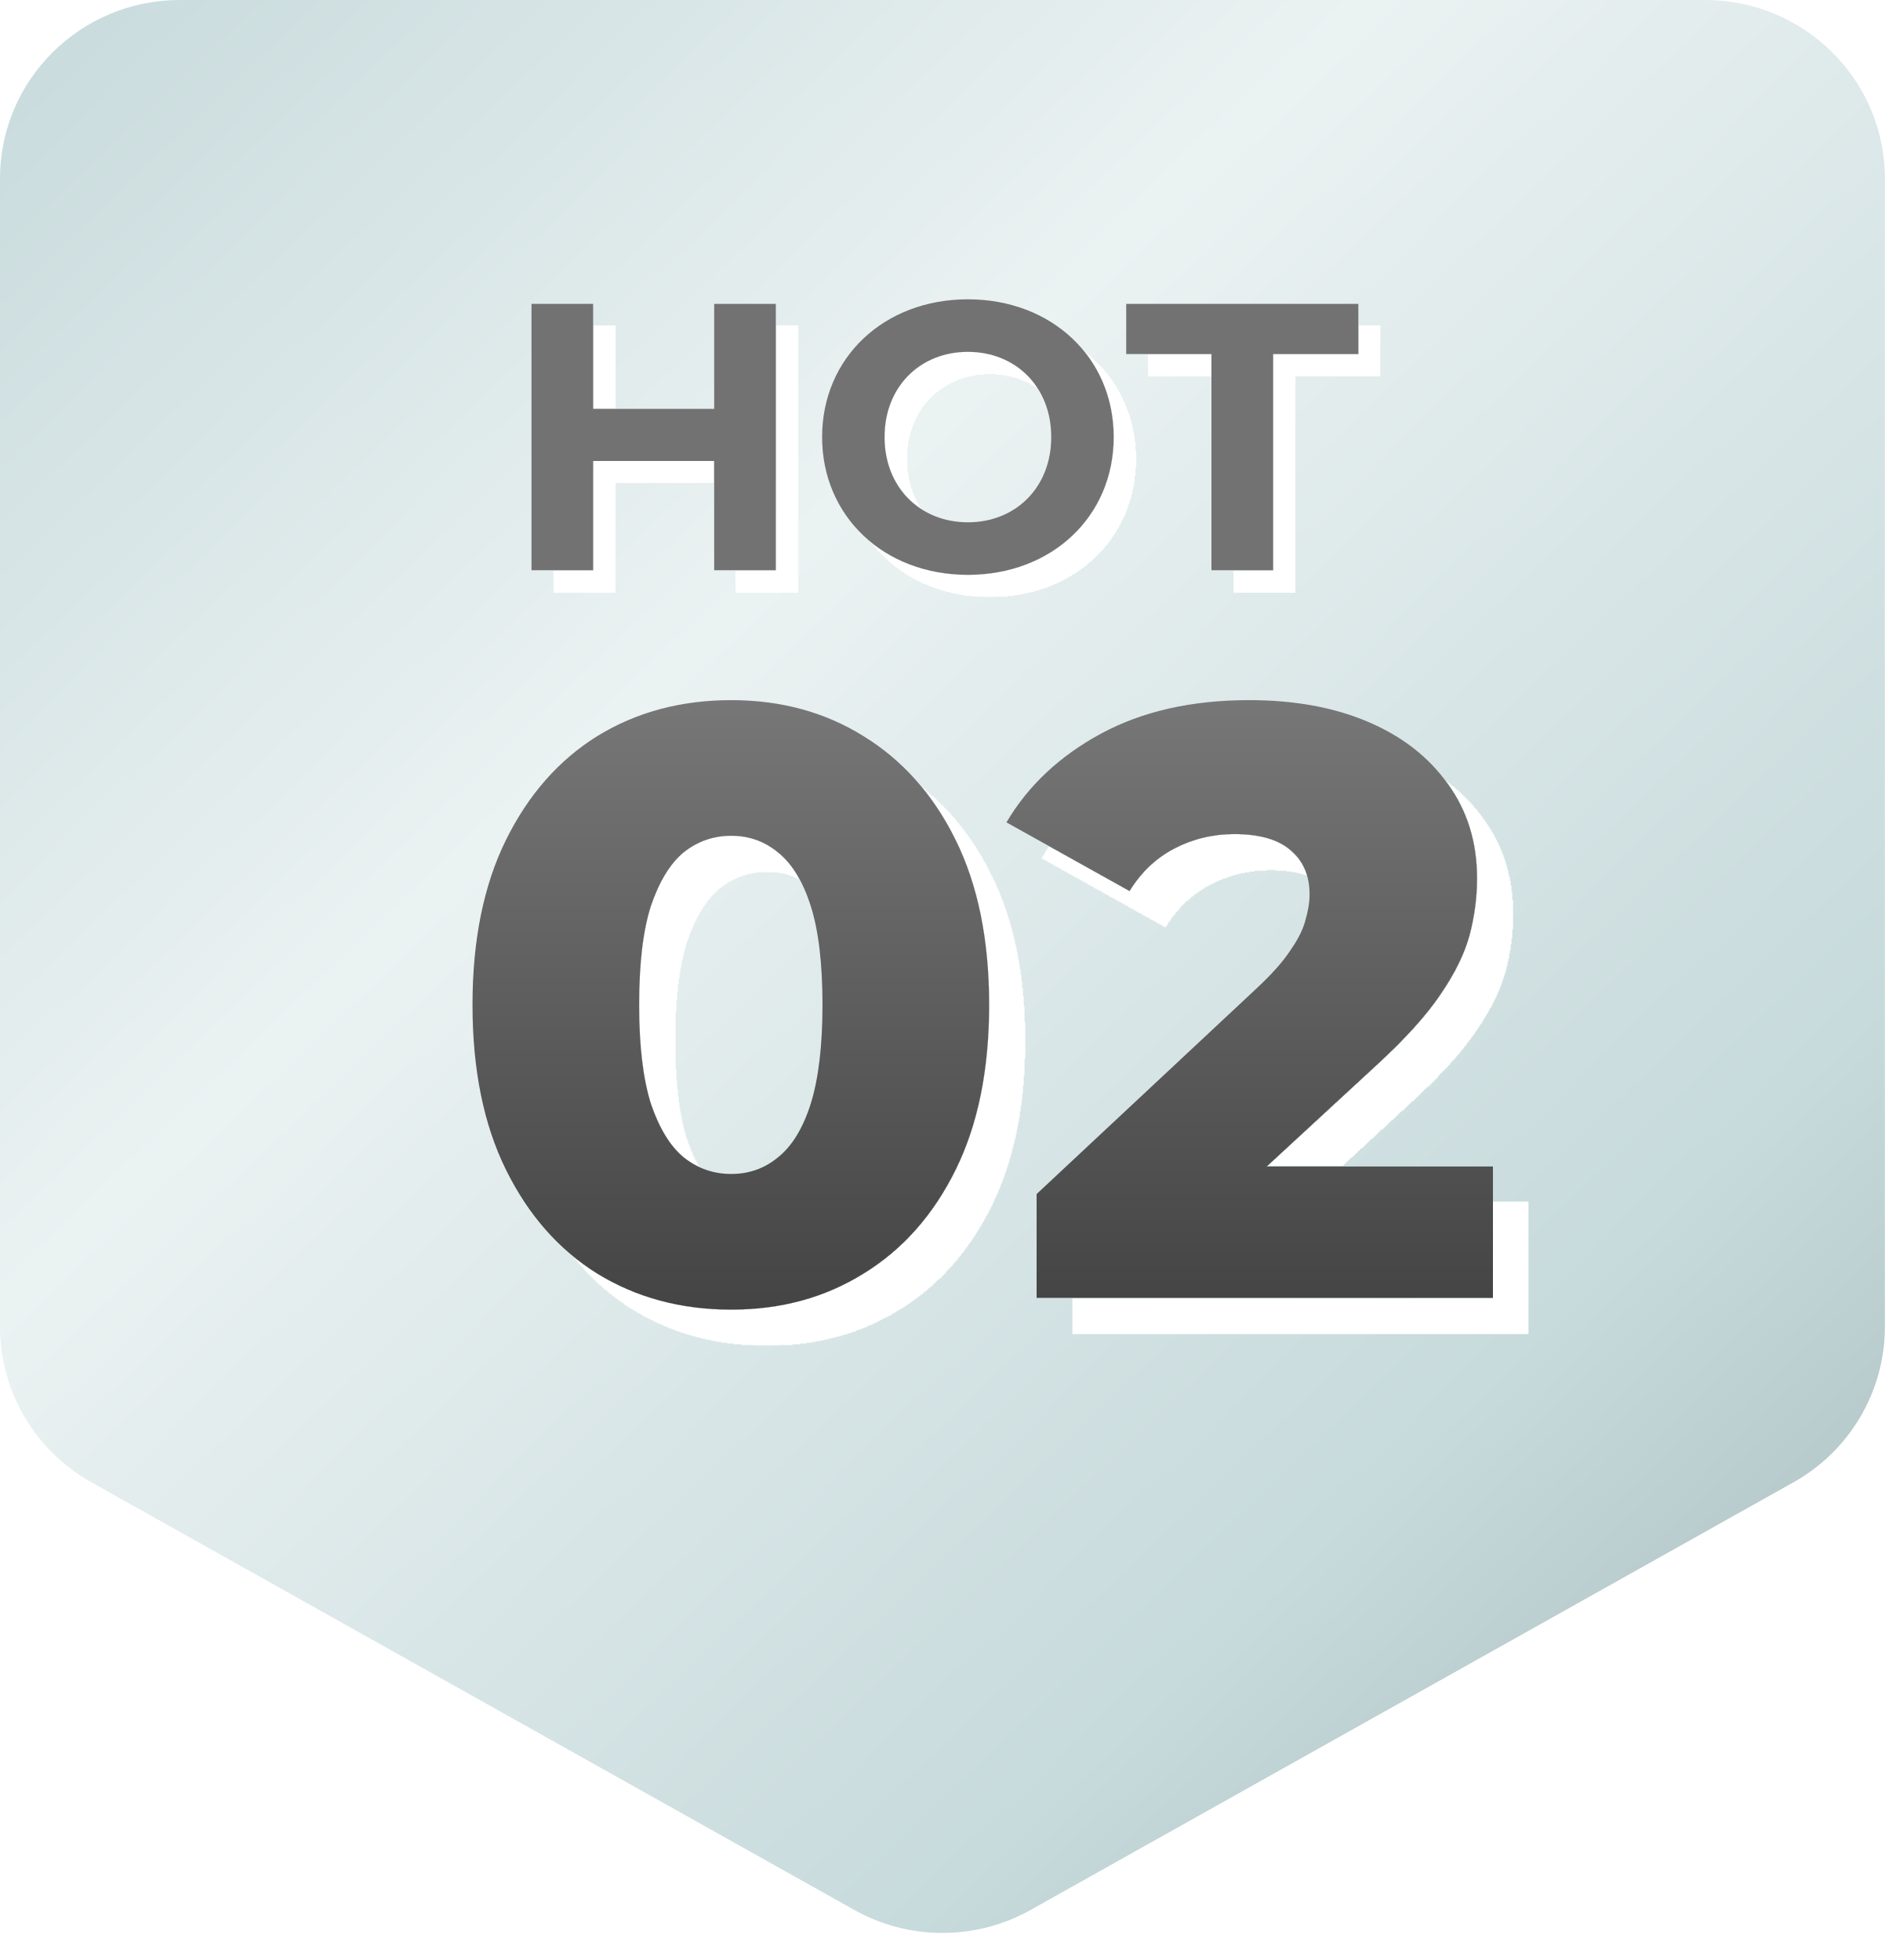
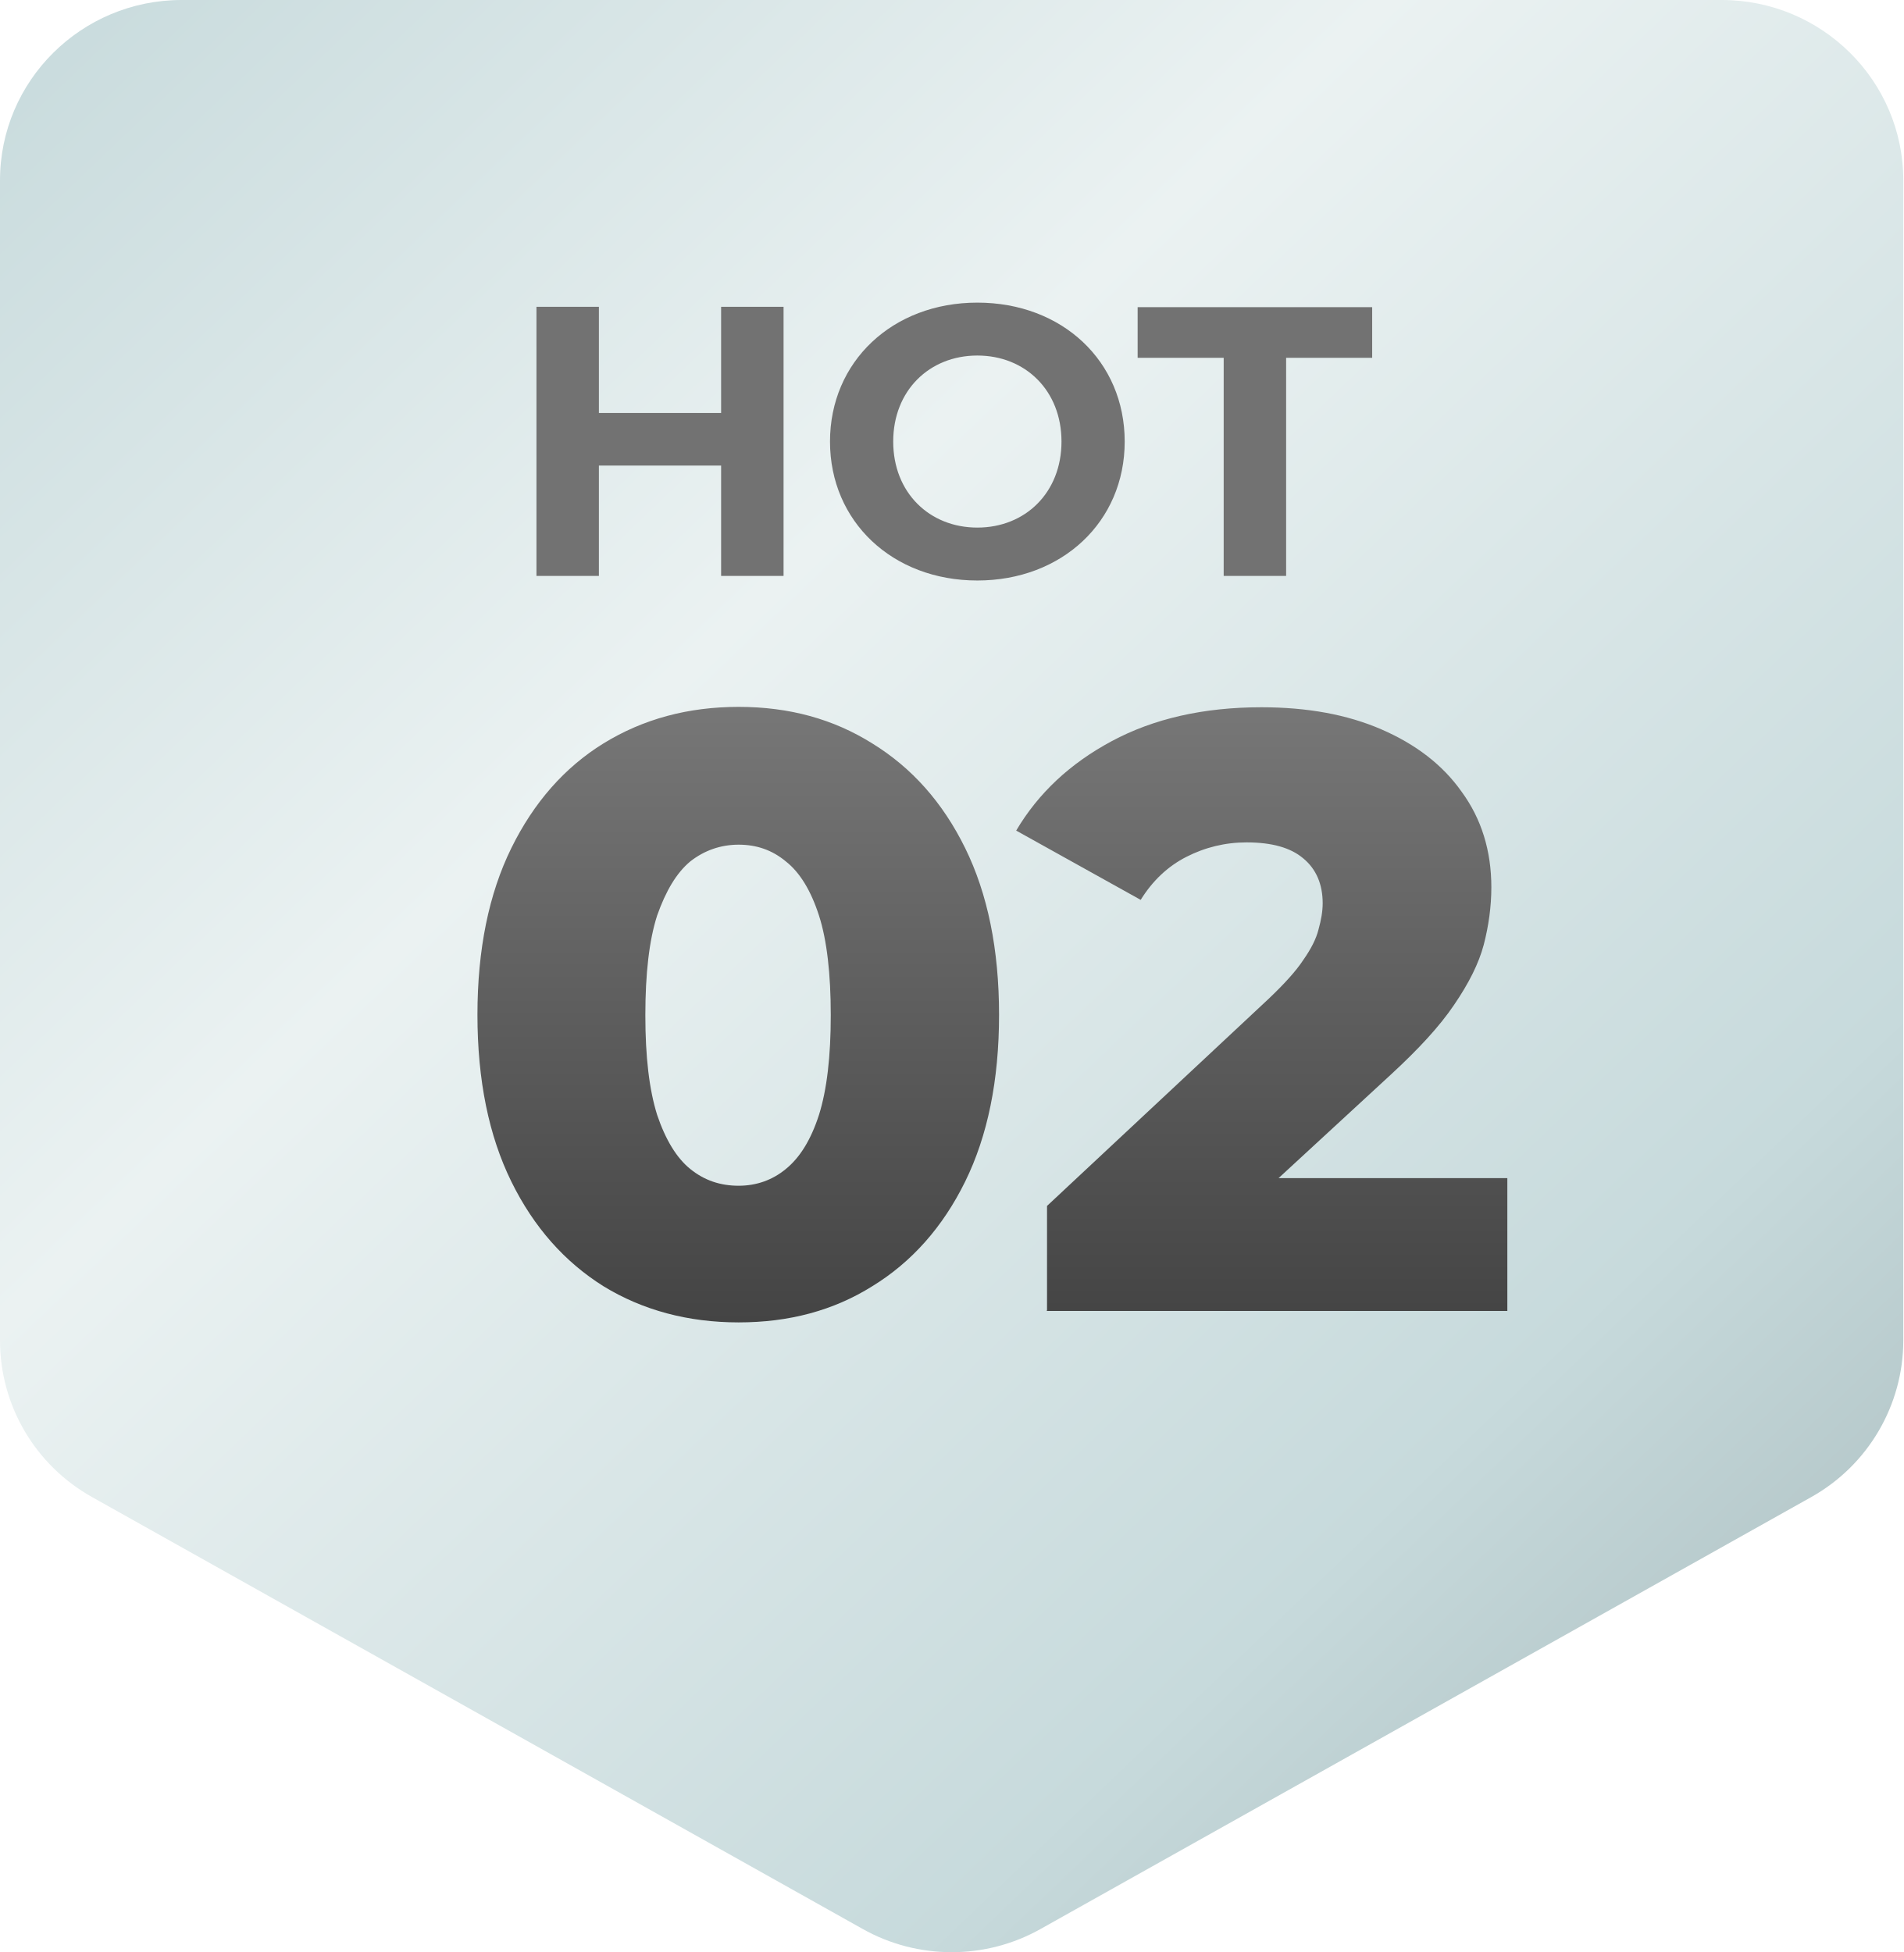
- <svg xmlns="http://www.w3.org/2000/svg" width="50" height="52" viewBox="0 0 50 52" fill="none">
-   <path d="M0 4.737V35.202C0 36.908 0.924 38.485 2.424 39.326L22.656 50.669C24.109 51.486 25.891 51.486 27.344 50.669L47.576 39.326C49.076 38.485 50 36.908 50 35.202V4.737C50 2.12 47.864 0 45.229 0H4.771C2.136 0 0 2.12 0 4.737Z" fill="url(#paint0_linear_837_33193)" />
-   <g filter="url(#filter0_d_837_33193)">
-     <path d="M18.945 8.062H20.58V15.129H18.945V12.231H15.734V15.129H14.099V8.062H15.734V10.848H18.945V8.062ZM25.675 15.25C23.444 15.25 21.808 13.695 21.808 11.595C21.808 9.495 23.444 7.941 25.675 7.941C27.896 7.941 29.542 9.485 29.542 11.595C29.542 13.705 27.896 15.25 25.675 15.25ZM25.675 13.857C26.937 13.857 27.886 12.938 27.886 11.595C27.886 10.253 26.937 9.334 25.675 9.334C24.413 9.334 23.464 10.253 23.464 11.595C23.464 12.938 24.413 13.857 25.675 13.857ZM32.136 15.129V9.394H29.875V8.062H36.033V9.394H33.772V15.129H32.136Z" fill="#727272" />
-   </g>
-   <g filter="url(#filter1_d_837_33193)">
-     <path d="M19.397 34.745C18.064 34.745 16.88 34.426 15.843 33.789C14.821 33.153 14.014 32.235 13.422 31.035C12.83 29.836 12.534 28.377 12.534 26.66C12.534 24.942 12.83 23.484 13.422 22.284C14.014 21.085 14.821 20.167 15.843 19.53C16.88 18.893 18.064 18.575 19.397 18.575C20.715 18.575 21.884 18.893 22.906 19.53C23.943 20.167 24.757 21.085 25.349 22.284C25.942 23.484 26.238 24.942 26.238 26.66C26.238 28.377 25.942 29.836 25.349 31.035C24.757 32.235 23.943 33.153 22.906 33.789C21.884 34.426 20.715 34.745 19.397 34.745ZM19.397 31.146C19.871 31.146 20.285 30.998 20.641 30.702C21.011 30.406 21.3 29.932 21.507 29.281C21.714 28.614 21.818 27.741 21.818 26.66C21.818 25.564 21.714 24.69 21.507 24.039C21.3 23.387 21.011 22.913 20.641 22.617C20.285 22.321 19.871 22.173 19.397 22.173C18.923 22.173 18.501 22.321 18.131 22.617C17.775 22.913 17.487 23.387 17.265 24.039C17.057 24.69 16.954 25.564 16.954 26.66C16.954 27.741 17.057 28.614 17.265 29.281C17.487 29.932 17.775 30.406 18.131 30.702C18.501 30.998 18.923 31.146 19.397 31.146ZM27.498 34.434V31.679L33.317 26.238C33.732 25.853 34.035 25.512 34.228 25.216C34.435 24.92 34.568 24.653 34.628 24.416C34.702 24.165 34.739 23.935 34.739 23.728C34.739 23.224 34.568 22.832 34.228 22.551C33.902 22.269 33.406 22.129 32.74 22.129C32.177 22.129 31.651 22.255 31.163 22.506C30.674 22.758 30.274 23.136 29.963 23.639L26.698 21.818C27.276 20.84 28.112 20.056 29.208 19.463C30.304 18.871 31.614 18.575 33.139 18.575C34.339 18.575 35.39 18.767 36.293 19.152C37.197 19.538 37.9 20.085 38.404 20.796C38.922 21.507 39.181 22.343 39.181 23.306C39.181 23.809 39.114 24.313 38.981 24.816C38.848 25.305 38.589 25.831 38.204 26.393C37.833 26.941 37.278 27.556 36.538 28.237L31.918 32.501L31.185 30.947H39.603V34.434H27.498Z" fill="url(#paint1_linear_837_33193)" />
-   </g>
+ <svg xmlns="http://www.w3.org/2000/svg" id="_圖層_1" data-name="圖層_1" version="1.1" viewBox="0 0 50 51.28">
  <defs>
-     <filter id="filter0_d_837_33193" x="14.098" y="7.941" width="22.518" height="7.893" filterUnits="userSpaceOnUse" color-interpolation-filters="sRGB">
-       <feFlood flood-opacity="0" result="BackgroundImageFix" />
-       <feColorMatrix in="SourceAlpha" type="matrix" values="0 0 0 0 0 0 0 0 0 0 0 0 0 0 0 0 0 0 127 0" result="hardAlpha" />
-       <feOffset dx="0.584" dy="0.584" />
-       <feComposite in2="hardAlpha" operator="out" />
-       <feColorMatrix type="matrix" values="0 0 0 0 1 0 0 0 0 1 0 0 0 0 1 0 0 0 1 0" />
-       <feBlend mode="normal" in2="BackgroundImageFix" result="effect1_dropShadow_837_33193" />
-       <feBlend mode="normal" in="SourceGraphic" in2="effect1_dropShadow_837_33193" result="shape" />
-     </filter>
-     <filter id="filter1_d_837_33193" x="12.535" y="18.574" width="28.015" height="17.121" filterUnits="userSpaceOnUse" color-interpolation-filters="sRGB">
-       <feFlood flood-opacity="0" result="BackgroundImageFix" />
-       <feColorMatrix in="SourceAlpha" type="matrix" values="0 0 0 0 0 0 0 0 0 0 0 0 0 0 0 0 0 0 127 0" result="hardAlpha" />
-       <feOffset dx="0.949" dy="0.949" />
-       <feComposite in2="hardAlpha" operator="out" />
-       <feColorMatrix type="matrix" values="0 0 0 0 1 0 0 0 0 1 0 0 0 0 1 0 0 0 1 0" />
-       <feBlend mode="normal" in2="BackgroundImageFix" result="effect1_dropShadow_837_33193" />
-       <feBlend mode="normal" in="SourceGraphic" in2="effect1_dropShadow_837_33193" result="shape" />
-     </filter>
-     <linearGradient id="paint0_linear_837_33193" x1="0.146" y1="0.065" x2="49.49" y2="51.703" gradientUnits="userSpaceOnUse">
-       <stop stop-color="#C7DADC" />
-       <stop offset="0.35" stop-color="#EBF2F2" />
-       <stop offset="0.75" stop-color="#C7DADC" />
-       <stop offset="1" stop-color="#A4B6B8" />
+     <style>
+       .st0 {
+         fill: #727272;
+       }
+ 
+       .st1 {
+         fill: url(#_未命名漸層);
+       }
+ 
+       .st2 {
+         fill: url(#_未命名漸層_2);
+       }
+     </style>
+     <linearGradient id="_未命名漸層" data-name="未命名漸層" x1="3.2" y1="56.85" x2="52.54" y2="5.21" gradientTransform="translate(0 54) scale(1 -1)" gradientUnits="userSpaceOnUse">
+       <stop offset="0" stop-color="#c7dadc" />
+       <stop offset=".35" stop-color="#ebf2f2" />
+       <stop offset=".75" stop-color="#c7dadc" />
+       <stop offset="1" stop-color="#a4b6b8" />
    </linearGradient>
-     <linearGradient id="paint1_linear_837_33193" x1="25.953" y1="13.434" x2="25.953" y2="40.434" gradientUnits="userSpaceOnUse">
-       <stop stop-color="#878787" />
+     <linearGradient id="_未命名漸層_2" data-name="未命名漸層 2" x1="26.07" y1="40.57" x2="26.07" y2="13.57" gradientTransform="translate(0 54) scale(1 -1)" gradientUnits="userSpaceOnUse">
+       <stop offset="0" stop-color="#878787" />
      <stop offset="1" stop-color="#323232" />
    </linearGradient>
  </defs>
+   <path class="st1" d="M0,4.74v30.47c0,1.71.92,3.28,2.42,4.12l20.23,11.34c1.45.82,3.24.82,4.69,0l20.23-11.34c1.5-.84,2.42-2.42,2.42-4.12V4.74c0-2.62-2.14-4.74-4.77-4.74H4.77C2.14,0,0,2.12,0,4.74Z" />
+   <path class="st0" d="M18.94,8.06h1.64v7.07h-1.64v-2.9h-3.21v2.9h-1.64v-7.07h1.64v2.79h3.21v-2.79ZM25.67,15.25c-2.23,0-3.87-1.55-3.87-3.65s1.64-3.65,3.87-3.65,3.87,1.54,3.87,3.65-1.65,3.65-3.87,3.65ZM25.67,13.86c1.26,0,2.21-.92,2.21-2.26s-.95-2.26-2.21-2.26-2.21.92-2.21,2.26.95,2.26,2.21,2.26ZM32.14,15.13v-5.73h-2.26v-1.33h6.16v1.33h-2.26v5.73h-1.64Z" />
+   <path class="st2" d="M19.4,34.74c-1.33,0-2.52-.32-3.55-.95-1.02-.64-1.83-1.55-2.42-2.75-.59-1.2-.89-2.66-.89-4.38s.3-3.18.89-4.38c.59-1.2,1.4-2.12,2.42-2.75,1.04-.64,2.22-.96,3.55-.96s2.49.32,3.51.96c1.04.64,1.85,1.55,2.44,2.75.59,1.2.89,2.66.89,4.38s-.3,3.18-.89,4.38c-.59,1.2-1.41,2.12-2.44,2.75-1.02.64-2.19.95-3.51.95ZM19.4,31.15c.47,0,.89-.15,1.24-.44.37-.3.66-.77.87-1.42.21-.67.31-1.54.31-2.62s-.1-1.97-.31-2.62c-.21-.65-.5-1.13-.87-1.42-.36-.3-.77-.44-1.24-.44s-.9.15-1.27.44c-.36.3-.64.77-.87,1.42-.21.65-.31,1.53-.31,2.62s.1,1.95.31,2.62c.22.65.51,1.13.87,1.42.37.3.79.44,1.27.44ZM27.5,34.43v-2.75l5.82-5.44c.41-.39.72-.73.91-1.02.21-.3.34-.56.4-.8.07-.25.11-.48.11-.69,0-.5-.17-.9-.51-1.18-.33-.28-.82-.42-1.49-.42-.56,0-1.09.13-1.58.38-.49.25-.89.63-1.2,1.13l-3.27-1.82c.58-.98,1.41-1.76,2.51-2.35,1.1-.59,2.41-.89,3.93-.89,1.2,0,2.25.19,3.15.58.9.39,1.61.93,2.11,1.64.52.71.78,1.55.78,2.51,0,.5-.07,1.01-.2,1.51-.13.49-.39,1.01-.78,1.58-.37.55-.93,1.16-1.67,1.84l-4.62,4.26-.73-1.55h8.42v3.49h-12.11Z" />
</svg>
